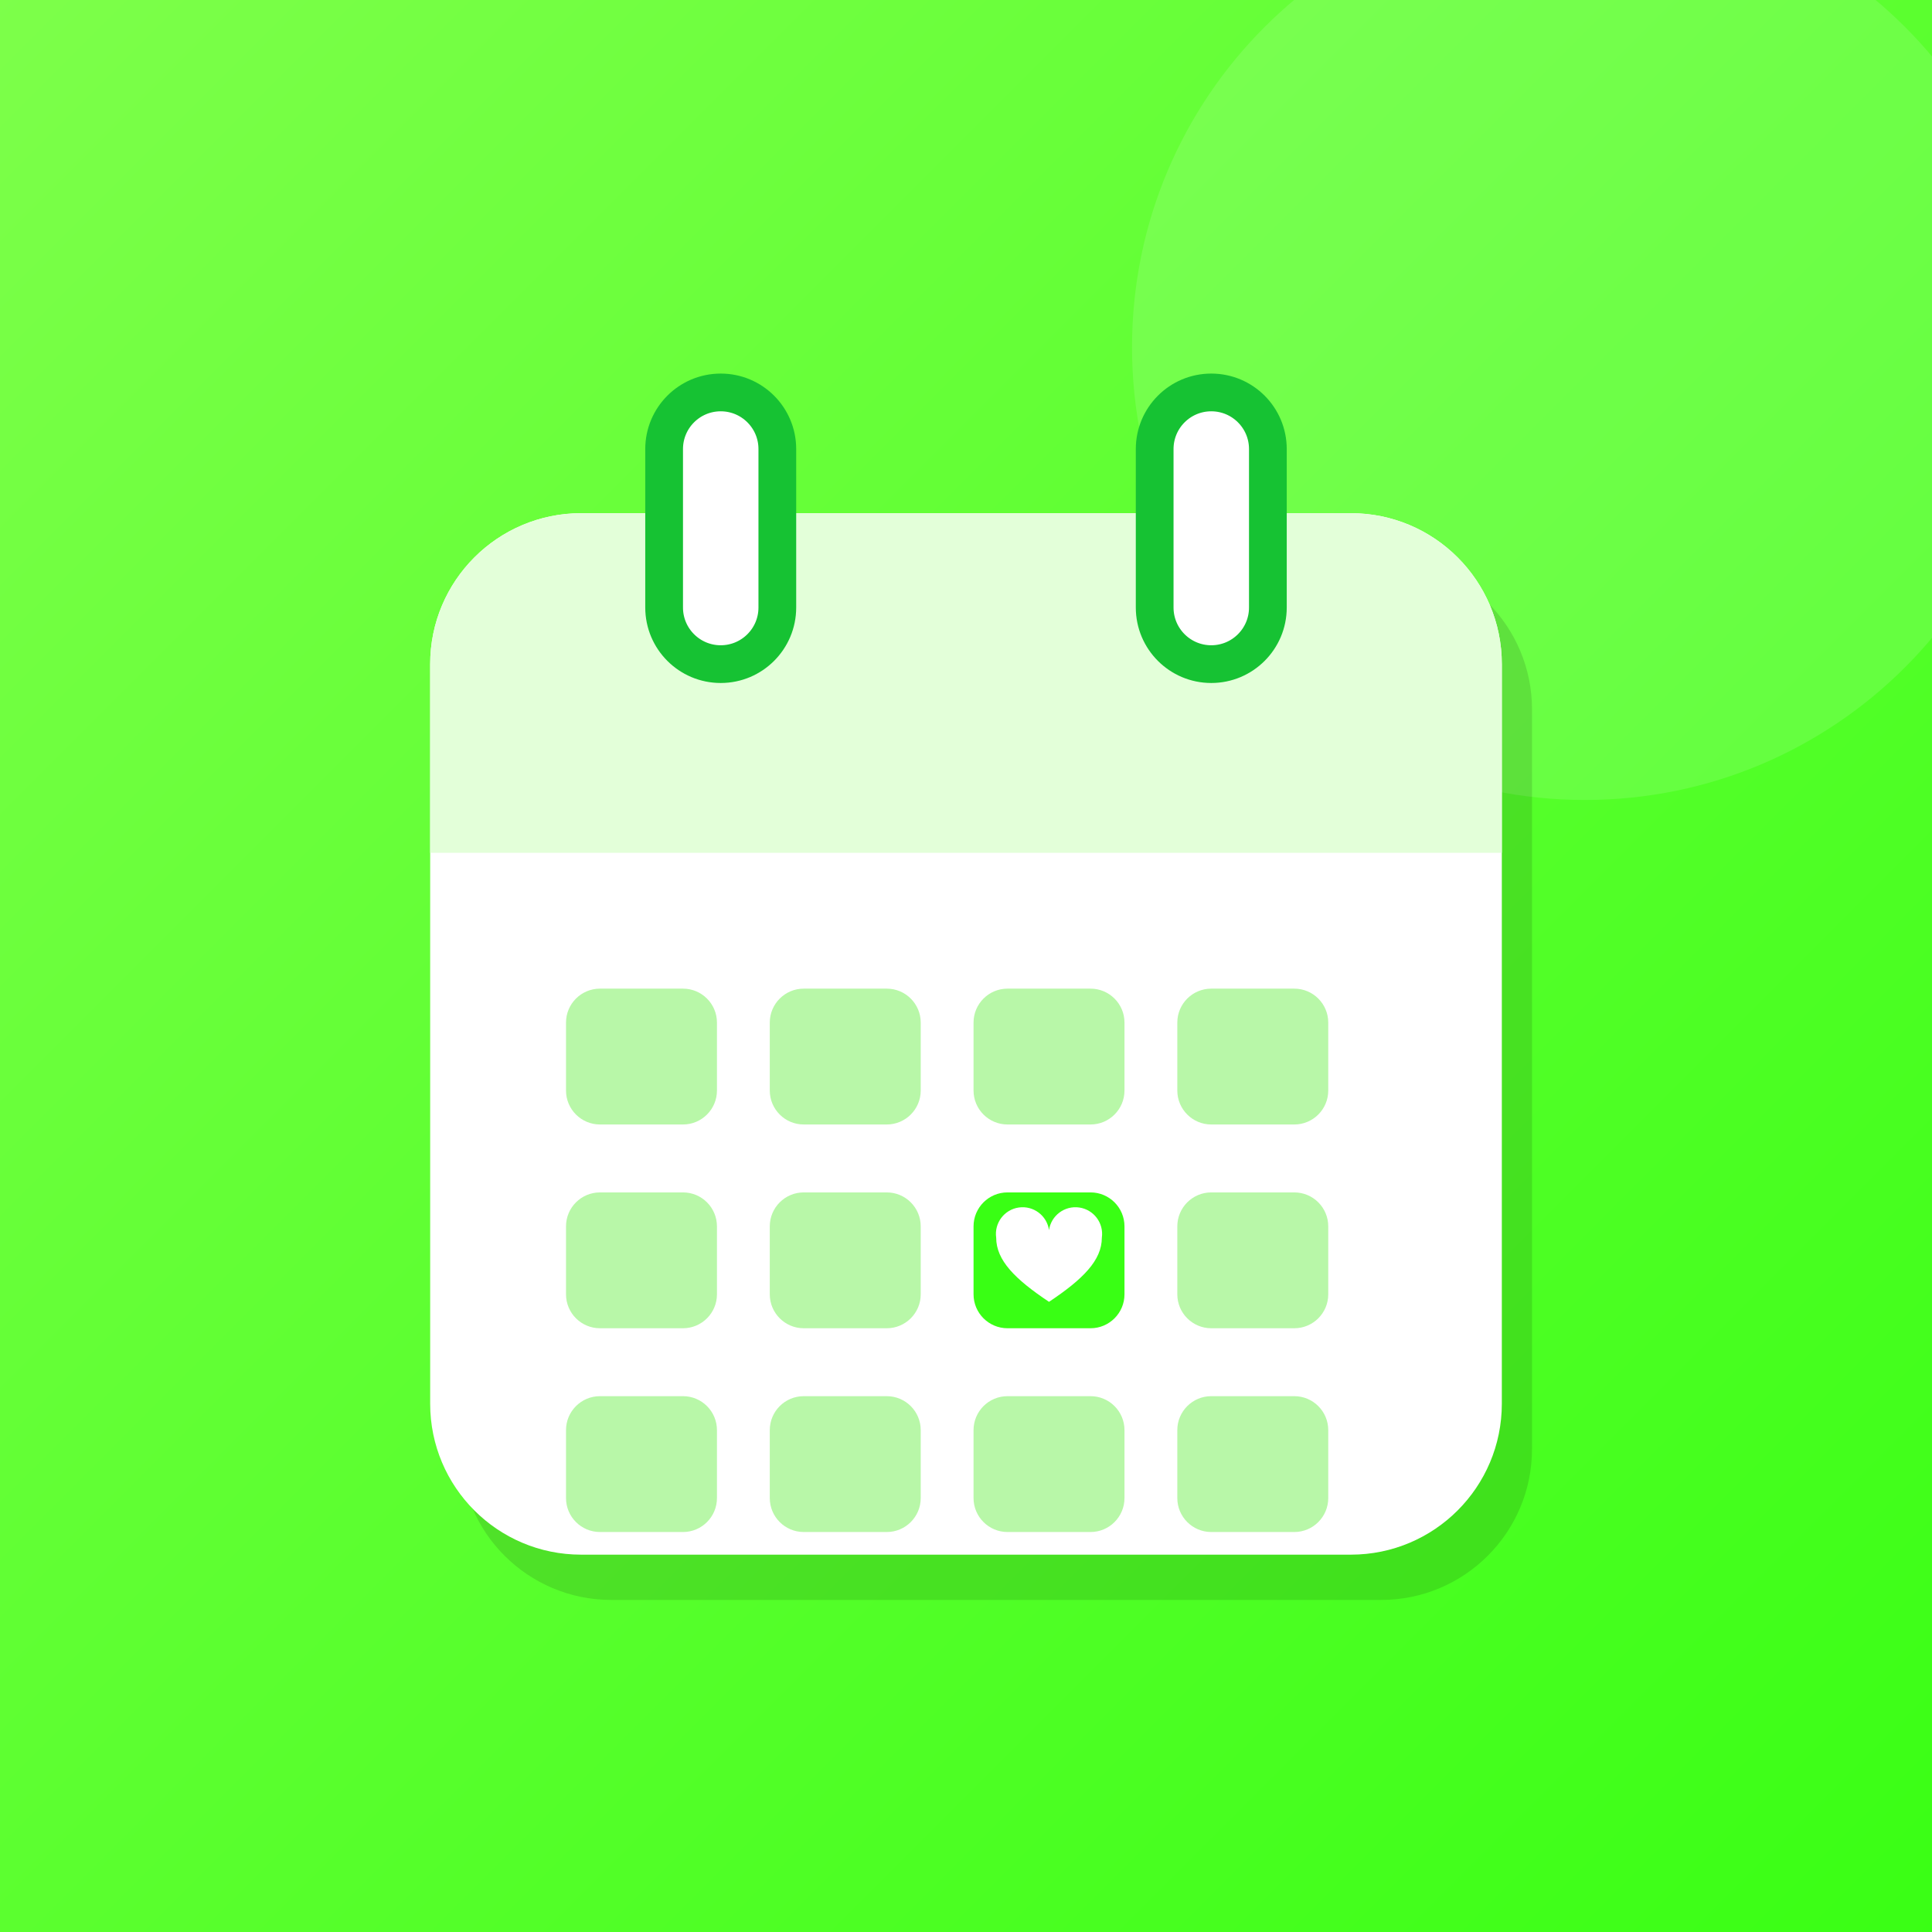
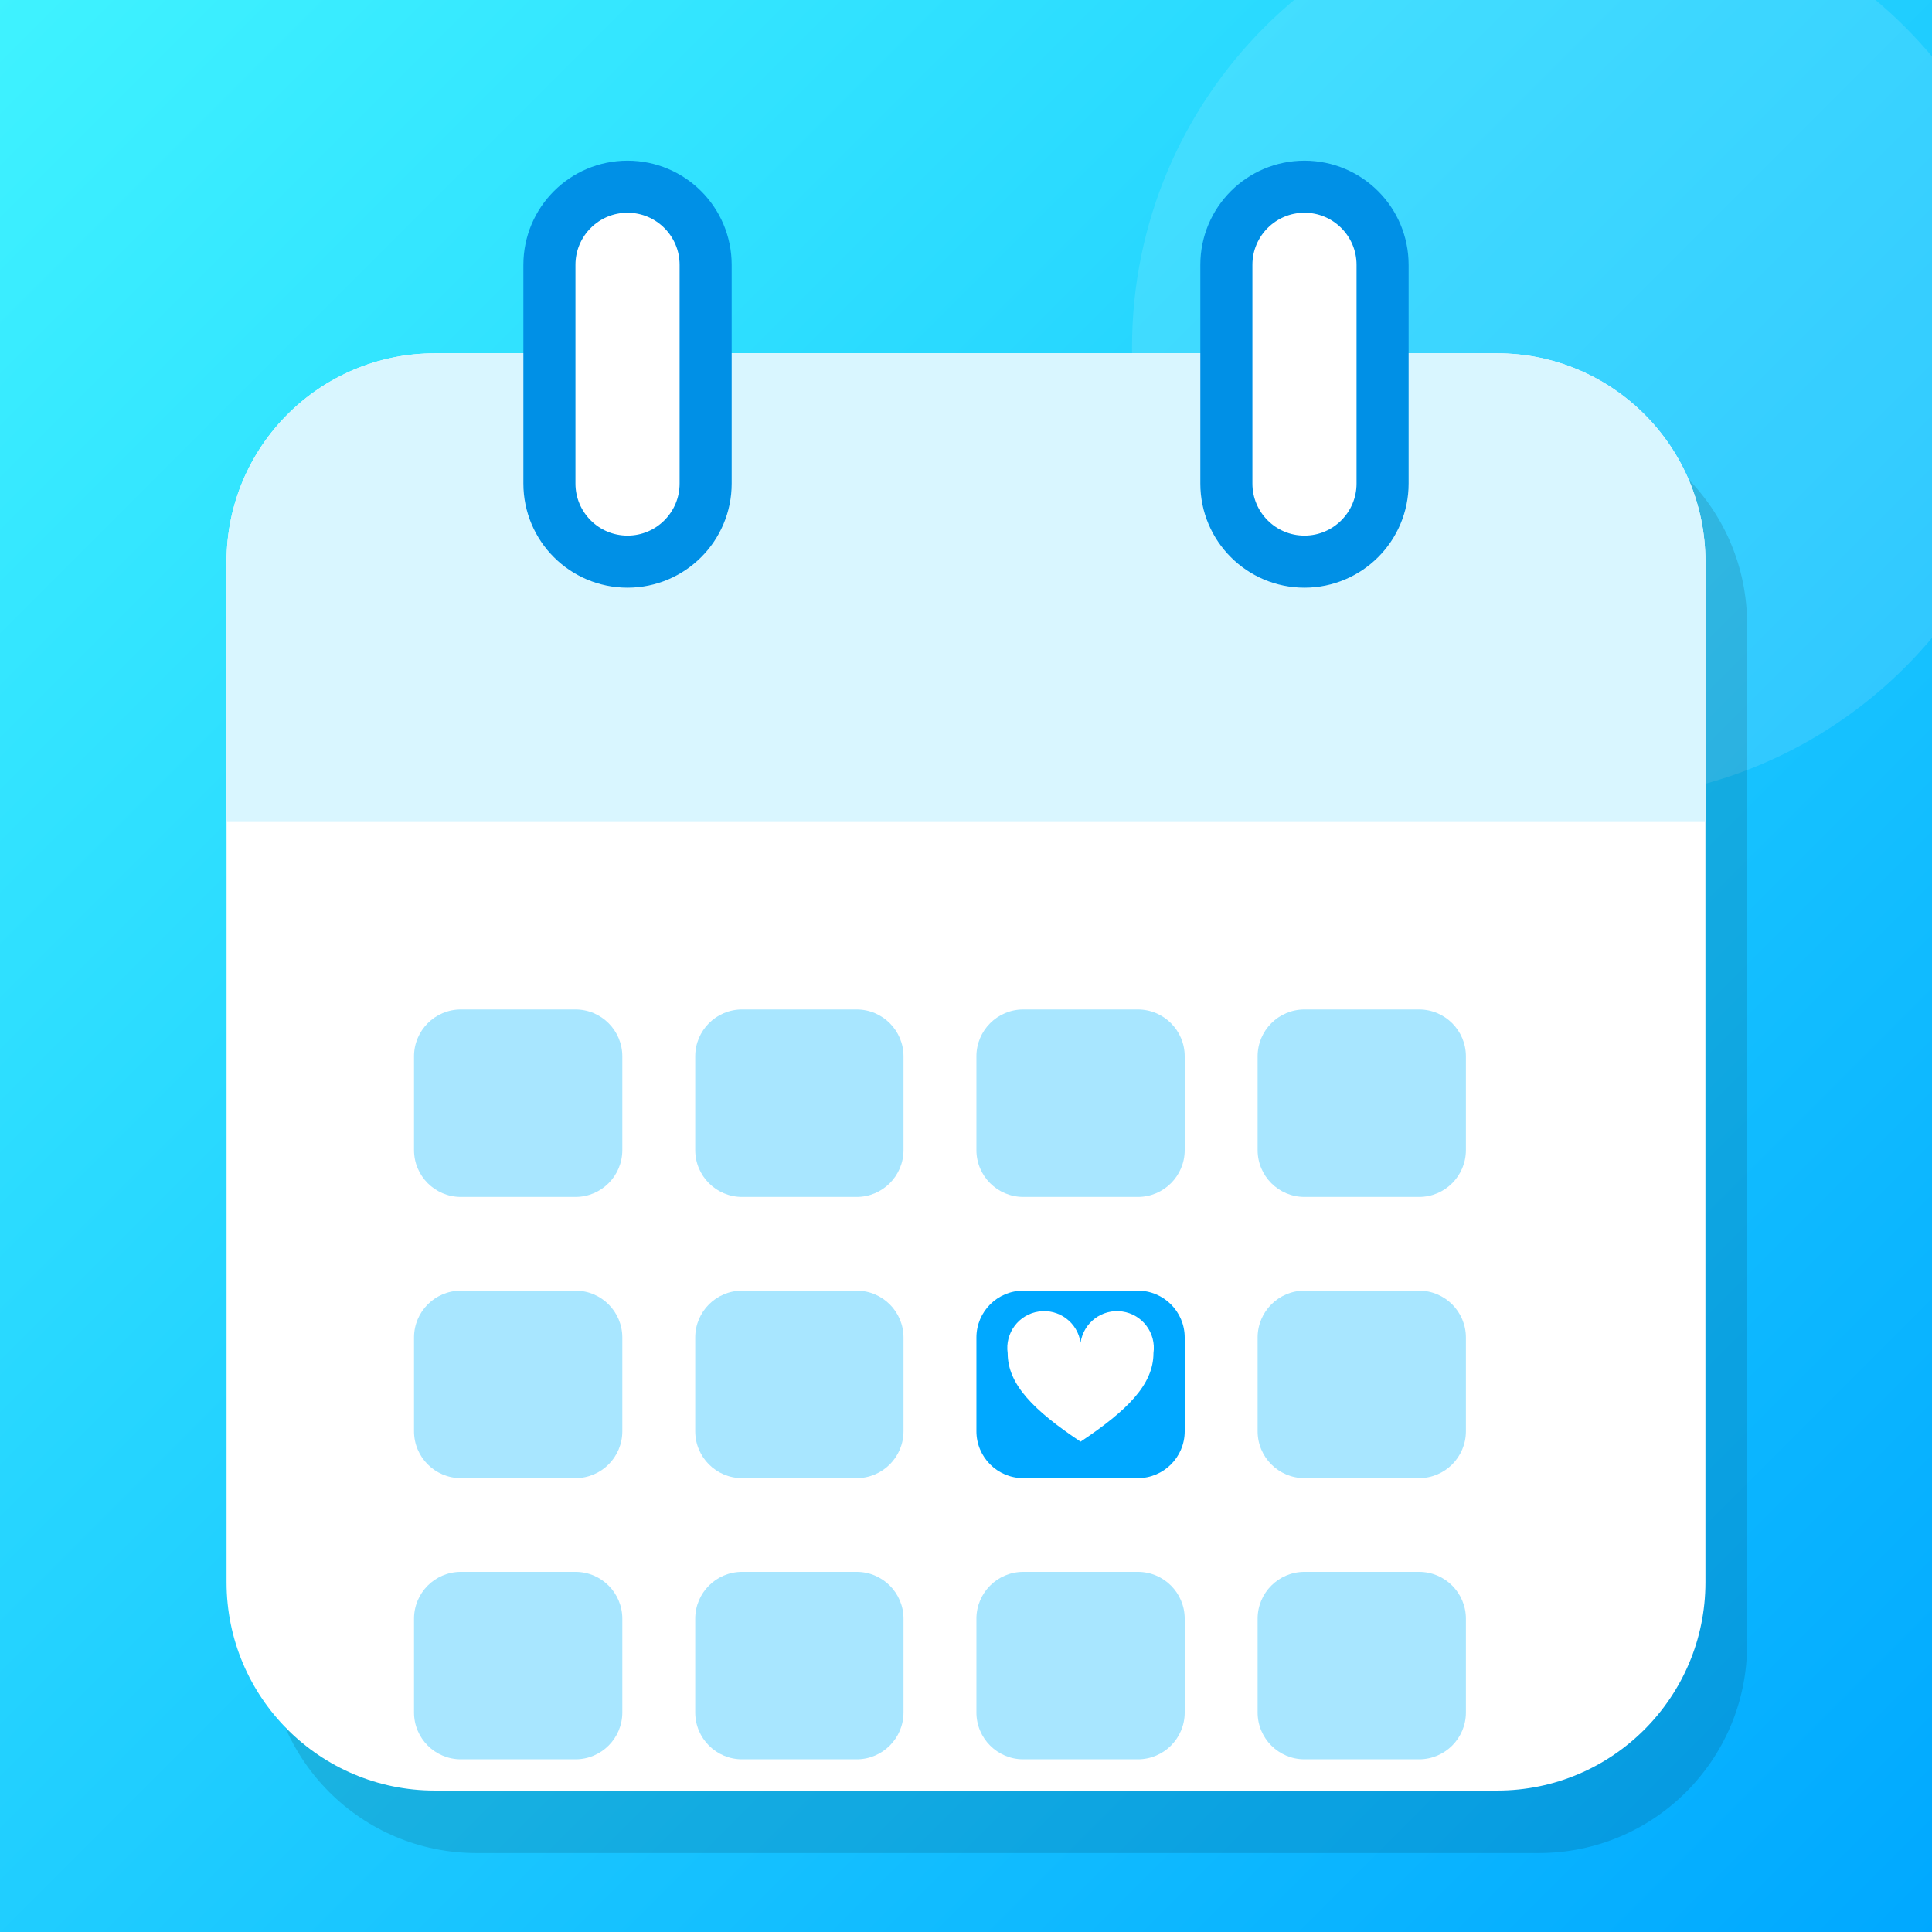
<svg xmlns="http://www.w3.org/2000/svg" viewBox="0 0 512 512">
  <defs>
    <linearGradient id="g" x1="0" y1="0" x2="1" y2="1">
-       <stop offset="0" stop-color="#7dff4a" />
-       <stop offset="1" stop-color="#39ff14" />
+       <stop offset="0" stop-color="#3ff3ff" />
+       <stop offset="1" stop-color="#00a8ff" />
    </linearGradient>
  </defs>
  <rect width="512" height="512" fill="url(#g)" />
  <circle cx="420" cy="92" r="120" fill="#ffffff" opacity=".12" />
-   <rect x="114" y="136" width="284" height="276" rx="40" fill="#000" opacity=".12" transform="translate(8 12)" />
-   <rect x="114" y="136" width="284" height="276" rx="40" fill="#ffffff" />
-   <path d="M154 136h204a40 40 0 0 1 40 40v50H114v-50a40 40 0 0 1 40-40z" fill="#e3ffd9" />
-   <rect x="176" y="104" width="30" height="72" rx="15" fill="#ffffff" stroke="#16c233" stroke-width="10" />
-   <rect x="306" y="104" width="30" height="72" rx="15" fill="#ffffff" stroke="#16c233" stroke-width="10" />
-   <rect x="150" y="262" width="40" height="36" rx="9" fill="#b8f7a8" />
-   <rect x="204" y="262" width="40" height="36" rx="9" fill="#b8f7a8" />
-   <rect x="258" y="262" width="40" height="36" rx="9" fill="#b8f7a8" />
-   <rect x="312" y="262" width="40" height="36" rx="9" fill="#b8f7a8" />
-   <rect x="150" y="316" width="40" height="36" rx="9" fill="#b8f7a8" />
-   <rect x="204" y="316" width="40" height="36" rx="9" fill="#b8f7a8" />
-   <rect x="312" y="316" width="40" height="36" rx="9" fill="#b8f7a8" />
-   <rect x="150" y="370" width="40" height="36" rx="9" fill="#b8f7a8" />
-   <rect x="204" y="370" width="40" height="36" rx="9" fill="#b8f7a8" />
-   <rect x="258" y="370" width="40" height="36" rx="9" fill="#b8f7a8" />
-   <rect x="312" y="370" width="40" height="36" rx="9" fill="#b8f7a8" />
-   <rect x="258" y="316" width="40" height="36" rx="9" fill="#39ff14" />
-   <path d="M278 345c-9-6-14-11-14-17a7 7 0 0 1 14-2 7 7 0 0 1 14 2c0 6-5 11-14 17z" fill="#ffffff" />
+   <g transform="translate(256 262) scale(1.38) translate(-256 -258)">
+     <rect x="114" y="136" width="284" height="276" rx="40" fill="#000" opacity=".12" transform="translate(8 12)" />
+     <rect x="114" y="136" width="284" height="276" rx="40" fill="#ffffff" />
+     <path d="M154 136h204a40 40 0 0 1 40 40v50H114v-50a40 40 0 0 1 40-40z" fill="#d9f6ff" />
+     <rect x="176" y="104" width="30" height="72" rx="15" fill="#ffffff" stroke="#0090e6" stroke-width="10" />
+     <rect x="306" y="104" width="30" height="72" rx="15" fill="#ffffff" stroke="#0090e6" stroke-width="10" />
+     <rect x="150" y="262" width="40" height="36" rx="9" fill="#a8e6ff" />
+     <rect x="204" y="262" width="40" height="36" rx="9" fill="#a8e6ff" />
+     <rect x="258" y="262" width="40" height="36" rx="9" fill="#a8e6ff" />
+     <rect x="312" y="262" width="40" height="36" rx="9" fill="#a8e6ff" />
+     <rect x="150" y="316" width="40" height="36" rx="9" fill="#a8e6ff" />
+     <rect x="204" y="316" width="40" height="36" rx="9" fill="#a8e6ff" />
+     <rect x="312" y="316" width="40" height="36" rx="9" fill="#a8e6ff" />
+     <rect x="150" y="370" width="40" height="36" rx="9" fill="#a8e6ff" />
+     <rect x="204" y="370" width="40" height="36" rx="9" fill="#a8e6ff" />
+     <rect x="258" y="370" width="40" height="36" rx="9" fill="#a8e6ff" />
+     <rect x="312" y="370" width="40" height="36" rx="9" fill="#a8e6ff" />
+     <rect x="258" y="316" width="40" height="36" rx="9" fill="#00a8ff" />
+     <path d="M278 345c-9-6-14-11-14-17a7 7 0 0 1 14-2 7 7 0 0 1 14 2c0 6-5 11-14 17z" fill="#ffffff" />
+   </g>
</svg>
